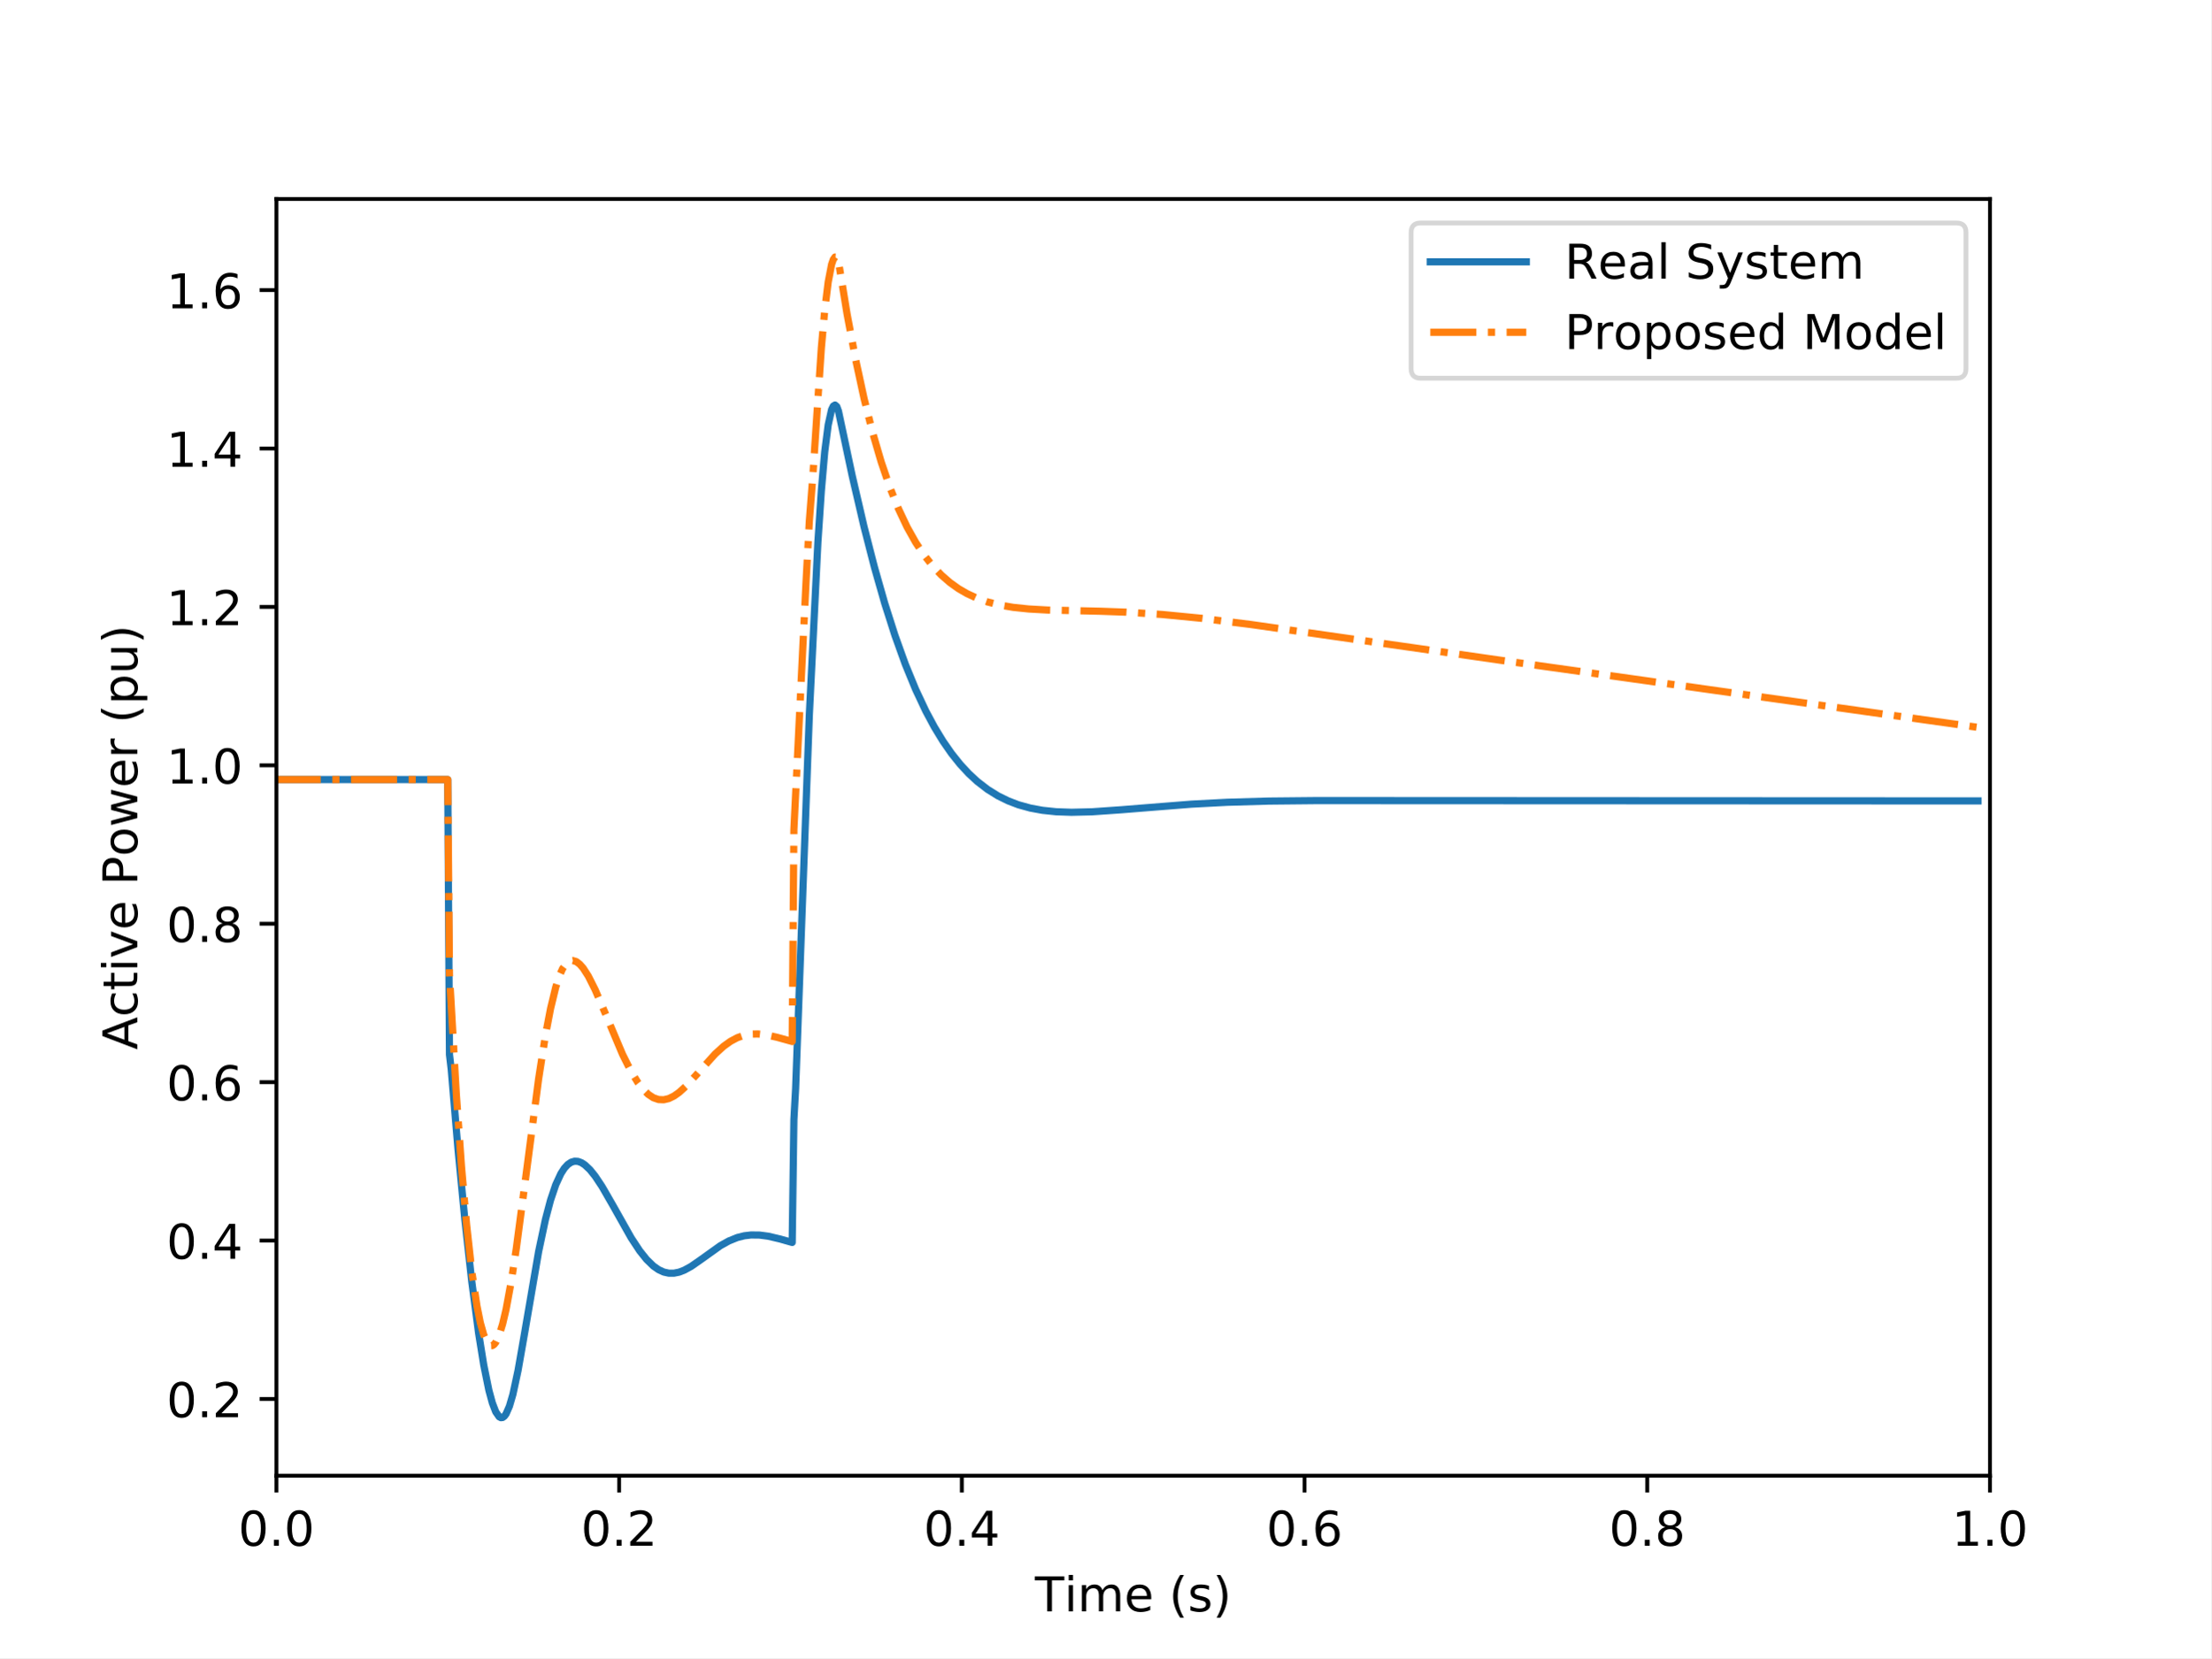
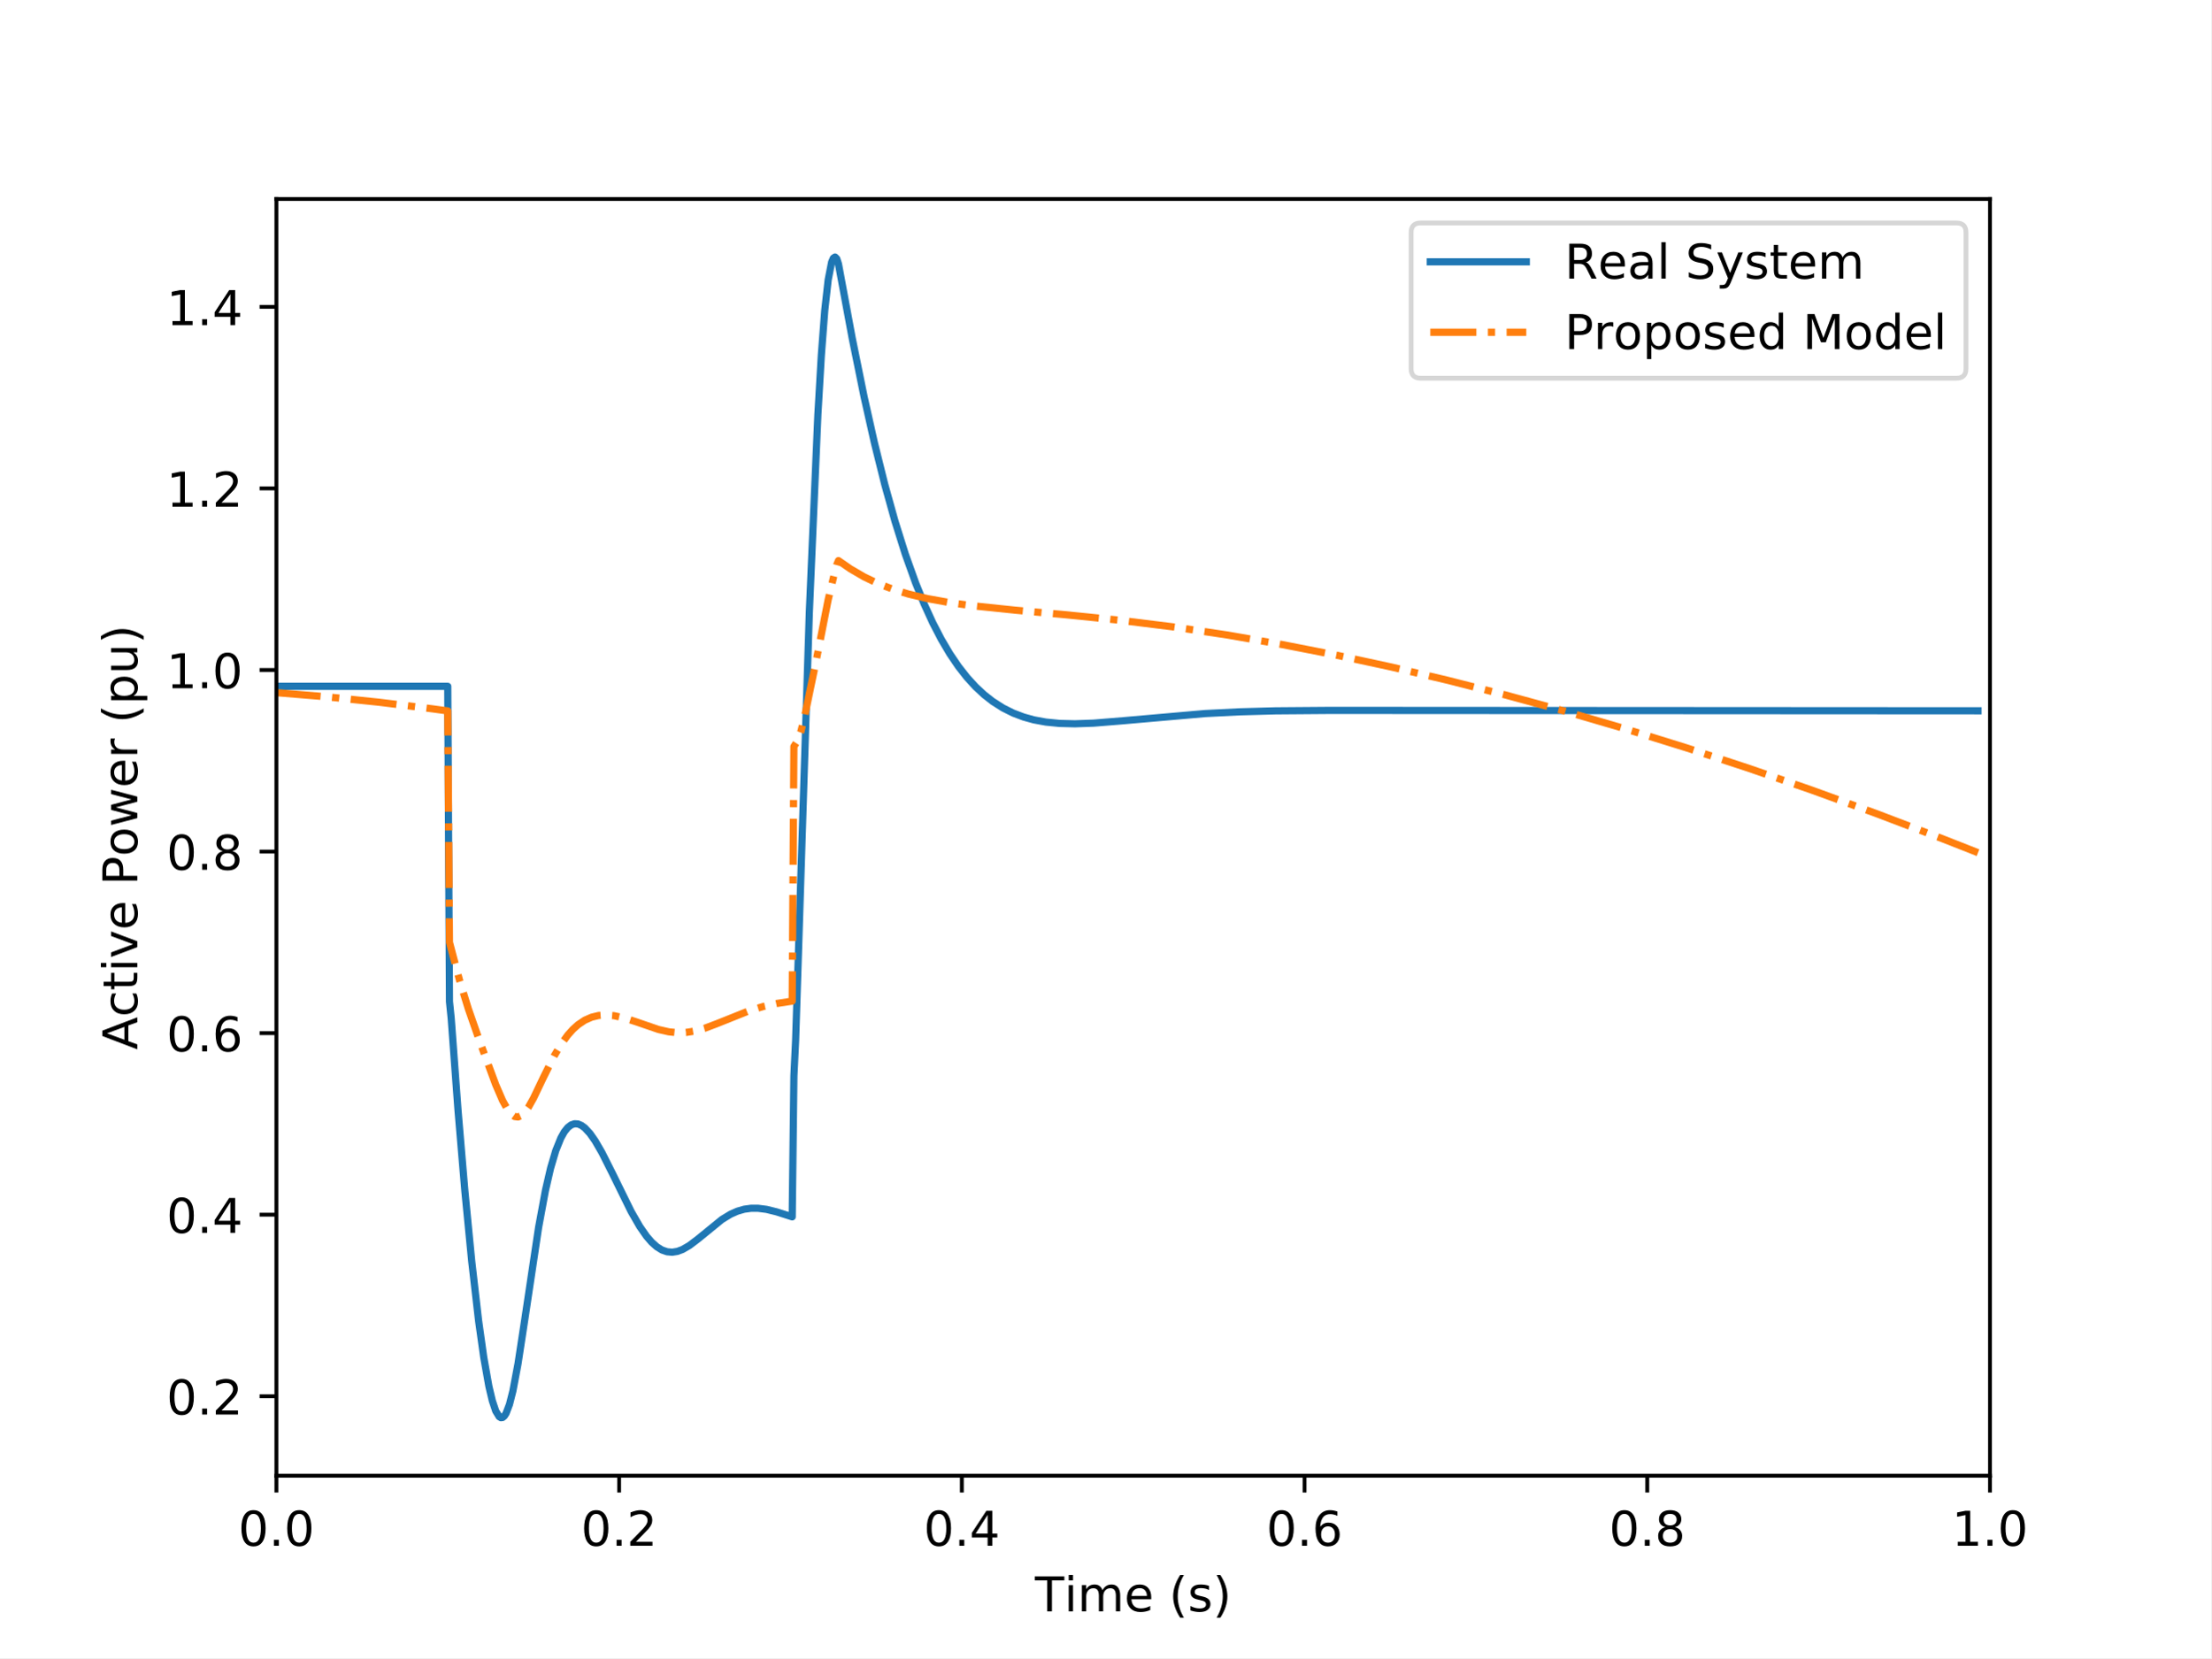
<svg xmlns="http://www.w3.org/2000/svg" xmlns:xlink="http://www.w3.org/1999/xlink" height="345.6pt" version="1.1" viewBox="0 0 460.8 345.6" width="460.8pt">
  <defs>
    <style type="text/css">
*{stroke-linecap:butt;stroke-linejoin:round;}
  </style>
  </defs>
  <g id="figure_1">
    <g id="patch_1">
      <path d="M 0 345.6  L 460.8 345.6  L 460.8 0  L 0 0  z " style="fill:#ffffff;" />
    </g>
    <g id="axes_1">
      <g id="patch_2">
        <path d="M 57.6 307.584  L 414.72 307.584  L 414.72 41.472  L 57.6 41.472  z " style="fill:#ffffff;" />
      </g>
      <g id="matplotlib.axis_1">
        <g id="xtick_1">
          <g id="line2d_1">
            <defs>
-               <path d="M 0 0  L 0 3.5  " id="mb287089a03" style="stroke:#000000;stroke-width:0.8;" />
-             </defs>
-             <g>
-               <use style="stroke:#000000;stroke-width:0.8;" x="57.6" xlink:href="#mb287089a03" y="307.584" />
+               <path d="M 0 0  L 0 3.5  " id="md18297a93c" style="stroke:#000000;stroke-width:0.8;" />
+             </defs>
+             <g>
+               <use style="stroke:#000000;stroke-width:0.8;" x="57.6" xlink:href="#md18297a93c" y="307.584" />
            </g>
          </g>
          <g id="text_1">
            <defs>
              <path d="M 31.781 66.406  Q 24.172 66.406 20.328 58.906  Q 16.5 51.422 16.5 36.375  Q 16.5 21.391 20.328 13.891  Q 24.172 6.391 31.781 6.391  Q 39.453 6.391 43.281 13.891  Q 47.125 21.391 47.125 36.375  Q 47.125 51.422 43.281 58.906  Q 39.453 66.406 31.781 66.406  z M 31.781 74.219  Q 44.047 74.219 50.516 64.516  Q 56.984 54.828 56.984 36.375  Q 56.984 17.969 50.516 8.266  Q 44.047 -1.422 31.781 -1.422  Q 19.531 -1.422 13.062 8.266  Q 6.594 17.969 6.594 36.375  Q 6.594 54.828 13.062 64.516  Q 19.531 74.219 31.781 74.219  z " id="DejaVuSans-48" />
              <path d="M 10.688 12.406  L 21 12.406  L 21 0  L 10.688 0  z " id="DejaVuSans-46" />
            </defs>
            <g transform="translate(49.64844 322.1824)scale(0.1 -0.1)">
              <use xlink:href="#DejaVuSans-48" />
              <use x="63.623" xlink:href="#DejaVuSans-46" />
              <use x="95.41" xlink:href="#DejaVuSans-48" />
            </g>
          </g>
        </g>
        <g id="xtick_2">
          <g id="line2d_2">
            <g>
-               <use style="stroke:#000000;stroke-width:0.8;" x="129.024" xlink:href="#mb287089a03" y="307.584" />
+               <use style="stroke:#000000;stroke-width:0.8;" x="129.024" xlink:href="#md18297a93c" y="307.584" />
            </g>
          </g>
          <g id="text_2">
            <defs>
              <path d="M 19.188 8.297  L 53.609 8.297  L 53.609 0  L 7.328 0  L 7.328 8.297  Q 12.938 14.109 22.625 23.891  Q 32.328 33.688 34.812 36.531  Q 39.547 41.844 41.422 45.531  Q 43.312 49.219 43.312 52.781  Q 43.312 58.594 39.234 62.25  Q 35.156 65.922 28.609 65.922  Q 23.969 65.922 18.812 64.312  Q 13.672 62.703 7.812 59.422  L 7.812 69.391  Q 13.766 71.781 18.938 73  Q 24.125 74.219 28.422 74.219  Q 39.75 74.219 46.484 68.547  Q 53.219 62.891 53.219 53.422  Q 53.219 48.922 51.531 44.891  Q 49.859 40.875 45.406 35.406  Q 44.188 33.984 37.641 27.219  Q 31.109 20.453 19.188 8.297  z " id="DejaVuSans-50" />
            </defs>
            <g transform="translate(121.0724 322.1824)scale(0.1 -0.1)">
              <use xlink:href="#DejaVuSans-48" />
              <use x="63.623" xlink:href="#DejaVuSans-46" />
              <use x="95.41" xlink:href="#DejaVuSans-50" />
            </g>
          </g>
        </g>
        <g id="xtick_3">
          <g id="line2d_3">
            <g>
-               <use style="stroke:#000000;stroke-width:0.8;" x="200.448" xlink:href="#mb287089a03" y="307.584" />
+               <use style="stroke:#000000;stroke-width:0.8;" x="200.448" xlink:href="#md18297a93c" y="307.584" />
            </g>
          </g>
          <g id="text_3">
            <defs>
              <path d="M 37.797 64.312  L 12.891 25.391  L 37.797 25.391  z M 35.203 72.906  L 47.609 72.906  L 47.609 25.391  L 58.016 25.391  L 58.016 17.188  L 47.609 17.188  L 47.609 0  L 37.797 0  L 37.797 17.188  L 4.891 17.188  L 4.891 26.703  z " id="DejaVuSans-52" />
            </defs>
            <g transform="translate(192.4964 322.1824)scale(0.1 -0.1)">
              <use xlink:href="#DejaVuSans-48" />
              <use x="63.623" xlink:href="#DejaVuSans-46" />
              <use x="95.41" xlink:href="#DejaVuSans-52" />
            </g>
          </g>
        </g>
        <g id="xtick_4">
          <g id="line2d_4">
            <g>
-               <use style="stroke:#000000;stroke-width:0.8;" x="271.872" xlink:href="#mb287089a03" y="307.584" />
+               <use style="stroke:#000000;stroke-width:0.8;" x="271.872" xlink:href="#md18297a93c" y="307.584" />
            </g>
          </g>
          <g id="text_4">
            <defs>
              <path d="M 33.016 40.375  Q 26.375 40.375 22.484 35.828  Q 18.609 31.297 18.609 23.391  Q 18.609 15.531 22.484 10.953  Q 26.375 6.391 33.016 6.391  Q 39.656 6.391 43.531 10.953  Q 47.406 15.531 47.406 23.391  Q 47.406 31.297 43.531 35.828  Q 39.656 40.375 33.016 40.375  z M 52.594 71.297  L 52.594 62.312  Q 48.875 64.062 45.094 64.984  Q 41.312 65.922 37.594 65.922  Q 27.828 65.922 22.672 59.328  Q 17.531 52.734 16.797 39.406  Q 19.672 43.656 24.016 45.922  Q 28.375 48.188 33.594 48.188  Q 44.578 48.188 50.953 41.516  Q 57.328 34.859 57.328 23.391  Q 57.328 12.156 50.688 5.359  Q 44.047 -1.422 33.016 -1.422  Q 20.359 -1.422 13.672 8.266  Q 6.984 17.969 6.984 36.375  Q 6.984 53.656 15.188 63.938  Q 23.391 74.219 37.203 74.219  Q 40.922 74.219 44.703 73.484  Q 48.484 72.75 52.594 71.297  z " id="DejaVuSans-54" />
            </defs>
            <g transform="translate(263.9204 322.1824)scale(0.1 -0.1)">
              <use xlink:href="#DejaVuSans-48" />
              <use x="63.623" xlink:href="#DejaVuSans-46" />
              <use x="95.41" xlink:href="#DejaVuSans-54" />
            </g>
          </g>
        </g>
        <g id="xtick_5">
          <g id="line2d_5">
            <g>
-               <use style="stroke:#000000;stroke-width:0.8;" x="343.296" xlink:href="#mb287089a03" y="307.584" />
+               <use style="stroke:#000000;stroke-width:0.8;" x="343.296" xlink:href="#md18297a93c" y="307.584" />
            </g>
          </g>
          <g id="text_5">
            <defs>
              <path d="M 31.781 34.625  Q 24.75 34.625 20.719 30.859  Q 16.703 27.094 16.703 20.516  Q 16.703 13.922 20.719 10.156  Q 24.75 6.391 31.781 6.391  Q 38.812 6.391 42.859 10.172  Q 46.922 13.969 46.922 20.516  Q 46.922 27.094 42.891 30.859  Q 38.875 34.625 31.781 34.625  z M 21.922 38.812  Q 15.578 40.375 12.031 44.719  Q 8.5 49.078 8.5 55.328  Q 8.5 64.062 14.719 69.141  Q 20.953 74.219 31.781 74.219  Q 42.672 74.219 48.875 69.141  Q 55.078 64.062 55.078 55.328  Q 55.078 49.078 51.531 44.719  Q 48 40.375 41.703 38.812  Q 48.828 37.156 52.797 32.312  Q 56.781 27.484 56.781 20.516  Q 56.781 9.906 50.312 4.234  Q 43.844 -1.422 31.781 -1.422  Q 19.734 -1.422 13.25 4.234  Q 6.781 9.906 6.781 20.516  Q 6.781 27.484 10.781 32.312  Q 14.797 37.156 21.922 38.812  z M 18.312 54.391  Q 18.312 48.734 21.844 45.562  Q 25.391 42.391 31.781 42.391  Q 38.141 42.391 41.719 45.562  Q 45.312 48.734 45.312 54.391  Q 45.312 60.062 41.719 63.234  Q 38.141 66.406 31.781 66.406  Q 25.391 66.406 21.844 63.234  Q 18.312 60.062 18.312 54.391  z " id="DejaVuSans-56" />
            </defs>
            <g transform="translate(335.3444 322.1824)scale(0.1 -0.1)">
              <use xlink:href="#DejaVuSans-48" />
              <use x="63.623" xlink:href="#DejaVuSans-46" />
              <use x="95.41" xlink:href="#DejaVuSans-56" />
            </g>
          </g>
        </g>
        <g id="xtick_6">
          <g id="line2d_6">
            <g>
-               <use style="stroke:#000000;stroke-width:0.8;" x="414.72" xlink:href="#mb287089a03" y="307.584" />
+               <use style="stroke:#000000;stroke-width:0.8;" x="414.72" xlink:href="#md18297a93c" y="307.584" />
            </g>
          </g>
          <g id="text_6">
            <defs>
              <path d="M 12.406 8.297  L 28.516 8.297  L 28.516 63.922  L 10.984 60.406  L 10.984 69.391  L 28.422 72.906  L 38.281 72.906  L 38.281 8.297  L 54.391 8.297  L 54.391 0  L 12.406 0  z " id="DejaVuSans-49" />
            </defs>
            <g transform="translate(406.7684 322.1824)scale(0.1 -0.1)">
              <use xlink:href="#DejaVuSans-49" />
              <use x="63.623" xlink:href="#DejaVuSans-46" />
              <use x="95.41" xlink:href="#DejaVuSans-48" />
            </g>
          </g>
        </g>
        <g id="text_7">
          <defs>
            <path d="M -0.297 72.906  L 61.375 72.906  L 61.375 64.594  L 35.5 64.594  L 35.5 0  L 25.594 0  L 25.594 64.594  L -0.297 64.594  z " id="DejaVuSans-84" />
            <path d="M 9.422 54.688  L 18.406 54.688  L 18.406 0  L 9.422 0  z M 9.422 75.984  L 18.406 75.984  L 18.406 64.594  L 9.422 64.594  z " id="DejaVuSans-105" />
            <path d="M 52 44.188  Q 55.375 50.25 60.062 53.125  Q 64.75 56 71.094 56  Q 79.641 56 84.281 50.016  Q 88.922 44.047 88.922 33.016  L 88.922 0  L 79.891 0  L 79.891 32.719  Q 79.891 40.578 77.094 44.375  Q 74.312 48.188 68.609 48.188  Q 61.625 48.188 57.562 43.547  Q 53.516 38.922 53.516 30.906  L 53.516 0  L 44.484 0  L 44.484 32.719  Q 44.484 40.625 41.703 44.406  Q 38.922 48.188 33.109 48.188  Q 26.219 48.188 22.156 43.531  Q 18.109 38.875 18.109 30.906  L 18.109 0  L 9.078 0  L 9.078 54.688  L 18.109 54.688  L 18.109 46.188  Q 21.188 51.219 25.484 53.609  Q 29.781 56 35.688 56  Q 41.656 56 45.828 52.969  Q 50 49.953 52 44.188  z " id="DejaVuSans-109" />
            <path d="M 56.203 29.594  L 56.203 25.203  L 14.891 25.203  Q 15.484 15.922 20.484 11.062  Q 25.484 6.203 34.422 6.203  Q 39.594 6.203 44.453 7.469  Q 49.312 8.734 54.109 11.281  L 54.109 2.781  Q 49.266 0.734 44.188 -0.344  Q 39.109 -1.422 33.891 -1.422  Q 20.797 -1.422 13.156 6.188  Q 5.516 13.812 5.516 26.812  Q 5.516 40.234 12.766 48.109  Q 20.016 56 32.328 56  Q 43.359 56 49.781 48.891  Q 56.203 41.797 56.203 29.594  z M 47.219 32.234  Q 47.125 39.594 43.094 43.984  Q 39.062 48.391 32.422 48.391  Q 24.906 48.391 20.391 44.141  Q 15.875 39.891 15.188 32.172  z " id="DejaVuSans-101" />
            <path id="DejaVuSans-32" />
            <path d="M 31 75.875  Q 24.469 64.656 21.281 53.656  Q 18.109 42.672 18.109 31.391  Q 18.109 20.125 21.312 9.062  Q 24.516 -2 31 -13.188  L 23.188 -13.188  Q 15.875 -1.703 12.234 9.375  Q 8.594 20.453 8.594 31.391  Q 8.594 42.281 12.203 53.312  Q 15.828 64.359 23.188 75.875  z " id="DejaVuSans-40" />
            <path d="M 44.281 53.078  L 44.281 44.578  Q 40.484 46.531 36.375 47.5  Q 32.281 48.484 27.875 48.484  Q 21.188 48.484 17.844 46.438  Q 14.5 44.391 14.5 40.281  Q 14.5 37.156 16.891 35.375  Q 19.281 33.594 26.516 31.984  L 29.594 31.297  Q 39.156 29.25 43.188 25.516  Q 47.219 21.781 47.219 15.094  Q 47.219 7.469 41.188 3.016  Q 35.156 -1.422 24.609 -1.422  Q 20.219 -1.422 15.453 -0.562  Q 10.688 0.297 5.422 2  L 5.422 11.281  Q 10.406 8.688 15.234 7.391  Q 20.062 6.109 24.812 6.109  Q 31.156 6.109 34.562 8.281  Q 37.984 10.453 37.984 14.406  Q 37.984 18.062 35.516 20.016  Q 33.062 21.969 24.703 23.781  L 21.578 24.516  Q 13.234 26.266 9.516 29.906  Q 5.812 33.547 5.812 39.891  Q 5.812 47.609 11.281 51.797  Q 16.75 56 26.812 56  Q 31.781 56 36.172 55.266  Q 40.578 54.547 44.281 53.078  z " id="DejaVuSans-115" />
            <path d="M 8.016 75.875  L 15.828 75.875  Q 23.141 64.359 26.781 53.312  Q 30.422 42.281 30.422 31.391  Q 30.422 20.453 26.781 9.375  Q 23.141 -1.703 15.828 -13.188  L 8.016 -13.188  Q 14.5 -2 17.703 9.062  Q 20.906 20.125 20.906 31.391  Q 20.906 42.672 17.703 53.656  Q 14.5 64.656 8.016 75.875  z " id="DejaVuSans-41" />
          </defs>
          <g transform="translate(215.6772 335.8606)scale(0.1 -0.1)">
            <use xlink:href="#DejaVuSans-84" />
            <use x="61.037" xlink:href="#DejaVuSans-105" />
            <use x="88.82" xlink:href="#DejaVuSans-109" />
            <use x="186.232" xlink:href="#DejaVuSans-101" />
            <use x="247.756" xlink:href="#DejaVuSans-32" />
            <use x="279.543" xlink:href="#DejaVuSans-40" />
            <use x="318.557" xlink:href="#DejaVuSans-115" />
            <use x="370.656" xlink:href="#DejaVuSans-41" />
          </g>
        </g>
      </g>
      <g id="matplotlib.axis_2">
        <g id="ytick_1">
          <g id="line2d_7">
            <defs>
-               <path d="M 0 0  L -3.5 0  " id="m8d0d7a3d49" style="stroke:#000000;stroke-width:0.8;" />
-             </defs>
-             <g>
-               <use style="stroke:#000000;stroke-width:0.8;" x="57.6" xlink:href="#m8d0d7a3d49" y="291.595" />
+               <path d="M 0 0  L -3.5 0  " id="m4c6cefb70f" style="stroke:#000000;stroke-width:0.8;" />
+             </defs>
+             <g>
+               <use style="stroke:#000000;stroke-width:0.8;" x="57.6" xlink:href="#m4c6cefb70f" y="291.026" />
            </g>
          </g>
          <g id="text_8">
-             <g transform="translate(34.69687 295.3946)scale(0.1 -0.1)">
+             <g transform="translate(34.69687 294.8257)scale(0.1 -0.1)">
              <use xlink:href="#DejaVuSans-48" />
              <use x="63.623" xlink:href="#DejaVuSans-46" />
              <use x="95.41" xlink:href="#DejaVuSans-50" />
            </g>
          </g>
        </g>
        <g id="ytick_2">
          <g id="line2d_8">
            <g>
-               <use style="stroke:#000000;stroke-width:0.8;" x="57.6" xlink:href="#m8d0d7a3d49" y="258.576" />
+               <use style="stroke:#000000;stroke-width:0.8;" x="57.6" xlink:href="#m4c6cefb70f" y="253.181" />
            </g>
          </g>
          <g id="text_9">
-             <g transform="translate(34.69687 262.3747)scale(0.1 -0.1)">
+             <g transform="translate(34.69687 256.9803)scale(0.1 -0.1)">
              <use xlink:href="#DejaVuSans-48" />
              <use x="63.623" xlink:href="#DejaVuSans-46" />
              <use x="95.41" xlink:href="#DejaVuSans-52" />
            </g>
          </g>
        </g>
        <g id="ytick_3">
          <g id="line2d_9">
            <g>
-               <use style="stroke:#000000;stroke-width:0.8;" x="57.6" xlink:href="#m8d0d7a3d49" y="225.556" />
+               <use style="stroke:#000000;stroke-width:0.8;" x="57.6" xlink:href="#m4c6cefb70f" y="215.336" />
            </g>
          </g>
          <g id="text_10">
-             <g transform="translate(34.69687 229.3549)scale(0.1 -0.1)">
+             <g transform="translate(34.69687 219.135)scale(0.1 -0.1)">
              <use xlink:href="#DejaVuSans-48" />
              <use x="63.623" xlink:href="#DejaVuSans-46" />
              <use x="95.41" xlink:href="#DejaVuSans-54" />
            </g>
          </g>
        </g>
        <g id="ytick_4">
          <g id="line2d_10">
            <g>
-               <use style="stroke:#000000;stroke-width:0.8;" x="57.6" xlink:href="#m8d0d7a3d49" y="192.536" />
+               <use style="stroke:#000000;stroke-width:0.8;" x="57.6" xlink:href="#m4c6cefb70f" y="177.49" />
            </g>
          </g>
          <g id="text_11">
-             <g transform="translate(34.69687 196.3351)scale(0.1 -0.1)">
+             <g transform="translate(34.69687 181.2897)scale(0.1 -0.1)">
              <use xlink:href="#DejaVuSans-48" />
              <use x="63.623" xlink:href="#DejaVuSans-46" />
              <use x="95.41" xlink:href="#DejaVuSans-56" />
            </g>
          </g>
        </g>
        <g id="ytick_5">
          <g id="line2d_11">
            <g>
-               <use style="stroke:#000000;stroke-width:0.8;" x="57.6" xlink:href="#m8d0d7a3d49" y="159.516" />
+               <use style="stroke:#000000;stroke-width:0.8;" x="57.6" xlink:href="#m4c6cefb70f" y="139.645" />
            </g>
          </g>
          <g id="text_12">
-             <g transform="translate(34.69687 163.3153)scale(0.1 -0.1)">
+             <g transform="translate(34.69687 143.4443)scale(0.1 -0.1)">
              <use xlink:href="#DejaVuSans-49" />
              <use x="63.623" xlink:href="#DejaVuSans-46" />
              <use x="95.41" xlink:href="#DejaVuSans-48" />
            </g>
          </g>
        </g>
        <g id="ytick_6">
          <g id="line2d_12">
            <g>
-               <use style="stroke:#000000;stroke-width:0.8;" x="57.6" xlink:href="#m8d0d7a3d49" y="126.496" />
+               <use style="stroke:#000000;stroke-width:0.8;" x="57.6" xlink:href="#m4c6cefb70f" y="101.8" />
            </g>
          </g>
          <g id="text_13">
-             <g transform="translate(34.69687 130.2955)scale(0.1 -0.1)">
+             <g transform="translate(34.69687 105.599)scale(0.1 -0.1)">
              <use xlink:href="#DejaVuSans-49" />
              <use x="63.623" xlink:href="#DejaVuSans-46" />
              <use x="95.41" xlink:href="#DejaVuSans-50" />
            </g>
          </g>
        </g>
        <g id="ytick_7">
          <g id="line2d_13">
            <g>
-               <use style="stroke:#000000;stroke-width:0.8;" x="57.6" xlink:href="#m8d0d7a3d49" y="93.477" />
+               <use style="stroke:#000000;stroke-width:0.8;" x="57.6" xlink:href="#m4c6cefb70f" y="63.954" />
            </g>
          </g>
          <g id="text_14">
-             <g transform="translate(34.69687 97.27573)scale(0.1 -0.1)">
+             <g transform="translate(34.69687 67.75366)scale(0.1 -0.1)">
              <use xlink:href="#DejaVuSans-49" />
              <use x="63.623" xlink:href="#DejaVuSans-46" />
              <use x="95.41" xlink:href="#DejaVuSans-52" />
            </g>
          </g>
        </g>
-         <g id="ytick_8">
-           <g id="line2d_14">
-             <g>
-               <use style="stroke:#000000;stroke-width:0.8;" x="57.6" xlink:href="#m8d0d7a3d49" y="60.457" />
-             </g>
-           </g>
-           <g id="text_15">
-             <g transform="translate(34.69687 64.25592)scale(0.1 -0.1)">
-               <use xlink:href="#DejaVuSans-49" />
-               <use x="63.623" xlink:href="#DejaVuSans-46" />
-               <use x="95.41" xlink:href="#DejaVuSans-54" />
-             </g>
-           </g>
-         </g>
-         <g id="text_16">
+         <g id="text_15">
          <defs>
            <path d="M 34.188 63.188  L 20.797 26.906  L 47.609 26.906  z M 28.609 72.906  L 39.797 72.906  L 67.578 0  L 57.328 0  L 50.688 18.703  L 17.828 18.703  L 11.188 0  L 0.781 0  z " id="DejaVuSans-65" />
            <path d="M 48.781 52.594  L 48.781 44.188  Q 44.969 46.297 41.141 47.344  Q 37.312 48.391 33.406 48.391  Q 24.656 48.391 19.812 42.844  Q 14.984 37.312 14.984 27.297  Q 14.984 17.281 19.812 11.734  Q 24.656 6.203 33.406 6.203  Q 37.312 6.203 41.141 7.25  Q 44.969 8.297 48.781 10.406  L 48.781 2.094  Q 45.016 0.344 40.984 -0.531  Q 36.969 -1.422 32.422 -1.422  Q 20.062 -1.422 12.781 6.344  Q 5.516 14.109 5.516 27.297  Q 5.516 40.672 12.859 48.328  Q 20.219 56 33.016 56  Q 37.156 56 41.109 55.141  Q 45.062 54.297 48.781 52.594  z " id="DejaVuSans-99" />
            <path d="M 18.312 70.219  L 18.312 54.688  L 36.812 54.688  L 36.812 47.703  L 18.312 47.703  L 18.312 18.016  Q 18.312 11.328 20.141 9.422  Q 21.969 7.516 27.594 7.516  L 36.812 7.516  L 36.812 0  L 27.594 0  Q 17.188 0 13.234 3.875  Q 9.281 7.766 9.281 18.016  L 9.281 47.703  L 2.688 47.703  L 2.688 54.688  L 9.281 54.688  L 9.281 70.219  z " id="DejaVuSans-116" />
            <path d="M 2.984 54.688  L 12.5 54.688  L 29.594 8.797  L 46.688 54.688  L 56.203 54.688  L 35.688 0  L 23.484 0  z " id="DejaVuSans-118" />
            <path d="M 19.672 64.797  L 19.672 37.406  L 32.078 37.406  Q 38.969 37.406 42.719 40.969  Q 46.484 44.531 46.484 51.125  Q 46.484 57.672 42.719 61.234  Q 38.969 64.797 32.078 64.797  z M 9.812 72.906  L 32.078 72.906  Q 44.344 72.906 50.609 67.359  Q 56.891 61.812 56.891 51.125  Q 56.891 40.328 50.609 34.812  Q 44.344 29.297 32.078 29.297  L 19.672 29.297  L 19.672 0  L 9.812 0  z " id="DejaVuSans-80" />
            <path d="M 30.609 48.391  Q 23.391 48.391 19.188 42.75  Q 14.984 37.109 14.984 27.297  Q 14.984 17.484 19.156 11.844  Q 23.344 6.203 30.609 6.203  Q 37.797 6.203 41.984 11.859  Q 46.188 17.531 46.188 27.297  Q 46.188 37.016 41.984 42.703  Q 37.797 48.391 30.609 48.391  z M 30.609 56  Q 42.328 56 49.016 48.375  Q 55.719 40.766 55.719 27.297  Q 55.719 13.875 49.016 6.219  Q 42.328 -1.422 30.609 -1.422  Q 18.844 -1.422 12.172 6.219  Q 5.516 13.875 5.516 27.297  Q 5.516 40.766 12.172 48.375  Q 18.844 56 30.609 56  z " id="DejaVuSans-111" />
            <path d="M 4.203 54.688  L 13.188 54.688  L 24.422 12.016  L 35.594 54.688  L 46.188 54.688  L 57.422 12.016  L 68.609 54.688  L 77.594 54.688  L 63.281 0  L 52.688 0  L 40.922 44.828  L 29.109 0  L 18.5 0  z " id="DejaVuSans-119" />
            <path d="M 41.109 46.297  Q 39.594 47.172 37.812 47.578  Q 36.031 48 33.891 48  Q 26.266 48 22.188 43.047  Q 18.109 38.094 18.109 28.812  L 18.109 0  L 9.078 0  L 9.078 54.688  L 18.109 54.688  L 18.109 46.188  Q 20.953 51.172 25.484 53.578  Q 30.031 56 36.531 56  Q 37.453 56 38.578 55.875  Q 39.703 55.766 41.062 55.516  z " id="DejaVuSans-114" />
            <path d="M 18.109 8.203  L 18.109 -20.797  L 9.078 -20.797  L 9.078 54.688  L 18.109 54.688  L 18.109 46.391  Q 20.953 51.266 25.266 53.625  Q 29.594 56 35.594 56  Q 45.562 56 51.781 48.094  Q 58.016 40.188 58.016 27.297  Q 58.016 14.406 51.781 6.484  Q 45.562 -1.422 35.594 -1.422  Q 29.594 -1.422 25.266 0.953  Q 20.953 3.328 18.109 8.203  z M 48.688 27.297  Q 48.688 37.203 44.609 42.844  Q 40.531 48.484 33.406 48.484  Q 26.266 48.484 22.188 42.844  Q 18.109 37.203 18.109 27.297  Q 18.109 17.391 22.188 11.75  Q 26.266 6.109 33.406 6.109  Q 40.531 6.109 44.609 11.75  Q 48.688 17.391 48.688 27.297  z " id="DejaVuSans-112" />
            <path d="M 8.5 21.578  L 8.5 54.688  L 17.484 54.688  L 17.484 21.922  Q 17.484 14.156 20.5 10.266  Q 23.531 6.391 29.594 6.391  Q 36.859 6.391 41.078 11.031  Q 45.312 15.672 45.312 23.688  L 45.312 54.688  L 54.297 54.688  L 54.297 0  L 45.312 0  L 45.312 8.406  Q 42.047 3.422 37.719 1  Q 33.406 -1.422 27.688 -1.422  Q 18.266 -1.422 13.375 4.438  Q 8.5 10.297 8.5 21.578  z M 31.109 56  z " id="DejaVuSans-117" />
          </defs>
          <g transform="translate(28.61719 218.7975)rotate(-90)scale(0.1 -0.1)">
            <use xlink:href="#DejaVuSans-65" />
            <use x="68.393" xlink:href="#DejaVuSans-99" />
            <use x="123.373" xlink:href="#DejaVuSans-116" />
            <use x="162.582" xlink:href="#DejaVuSans-105" />
            <use x="190.365" xlink:href="#DejaVuSans-118" />
            <use x="249.545" xlink:href="#DejaVuSans-101" />
            <use x="311.068" xlink:href="#DejaVuSans-32" />
            <use x="342.855" xlink:href="#DejaVuSans-80" />
            <use x="403.111" xlink:href="#DejaVuSans-111" />
            <use x="464.293" xlink:href="#DejaVuSans-119" />
            <use x="546.08" xlink:href="#DejaVuSans-101" />
            <use x="607.604" xlink:href="#DejaVuSans-114" />
            <use x="648.717" xlink:href="#DejaVuSans-32" />
            <use x="680.504" xlink:href="#DejaVuSans-40" />
            <use x="719.518" xlink:href="#DejaVuSans-112" />
            <use x="782.994" xlink:href="#DejaVuSans-117" />
            <use x="846.373" xlink:href="#DejaVuSans-41" />
          </g>
        </g>
      </g>
+       <g id="line2d_14">
+         <path clip-path="url(#p7a12679332)" d="M 57.243 143.051  L 93.312 143.051  L 93.669 208.757  L 94.026 212.232  L 95.455 231.475  L 96.883 248.32  L 98.312 262.949  L 99.74 275.31  L 100.812 282.934  L 101.883 288.955  L 102.597 291.966  L 103.311 294.096  L 104.026 295.274  L 104.383 295.488  L 104.74 295.448  L 105.097 295.149  L 105.454 294.594  L 106.168 292.729  L 106.883 289.921  L 107.954 284.233  L 109.382 274.892  L 112.239 255.837  L 113.668 248.12  L 114.739 243.482  L 115.811 239.851  L 116.882 237.191  L 117.596 235.919  L 118.31 235.022  L 119.025 234.467  L 119.739 234.225  L 120.453 234.269  L 121.167 234.57  L 121.882 235.099  L 122.953 236.26  L 124.024 237.789  L 125.453 240.255  L 127.596 244.517  L 131.524 252.51  L 133.309 255.62  L 134.738 257.674  L 135.809 258.915  L 136.881 259.871  L 137.952 260.538  L 139.023 260.91  L 140.095 261.002  L 141.166 260.832  L 142.237 260.433  L 143.666 259.606  L 145.452 258.252  L 150.451 254.176  L 152.237 253.089  L 153.665 252.454  L 155.094 252.039  L 156.522 251.842  L 157.951 251.84  L 159.736 252.069  L 161.879 252.599  L 165.093 253.629  L 165.45 224.276  L 165.807 216.887  L 168.664 127.663  L 170.45 86.388  L 171.164 74.068  L 171.878 64.732  L 172.593 58.32  L 173.307 54.661  L 173.664 53.82  L 174.021 53.568  L 174.378 53.925  L 174.735 55.019  L 177.592 70.451  L 180.092 82.772  L 182.235 92.338  L 184.378 100.959  L 186.52 108.654  L 188.663 115.487  L 190.806 121.475  L 192.591 125.882  L 194.377 129.793  L 196.163 133.243  L 197.948 136.268  L 199.734 138.903  L 201.519 141.182  L 203.305 143.137  L 205.091 144.798  L 206.876 146.197  L 209.019 147.563  L 211.162 148.631  L 213.304 149.443  L 215.447 150.038  L 217.947 150.498  L 220.804 150.782  L 224.018 150.862  L 227.946 150.723  L 234.017 150.227  L 251.159 148.724  L 258.301 148.366  L 265.801 148.16  L 277.229 148.068  L 412.22 148.15  L 412.22 148.15  " style="fill:none;stroke:#1f77b4;stroke-linecap:square;stroke-width:1.5;" />
+       </g>
      <g id="line2d_15">
-         <path clip-path="url(#p0e67cfa0ea)" d="M 57.243 162.488  L 93.312 162.488  L 93.669 219.816  L 94.026 222.848  L 95.455 239.637  L 96.883 254.334  L 98.312 267.098  L 99.74 277.883  L 100.812 284.535  L 101.883 289.788  L 102.597 292.415  L 103.311 294.274  L 104.026 295.301  L 104.383 295.488  L 104.74 295.453  L 105.097 295.193  L 105.454 294.708  L 106.168 293.081  L 106.883 290.63  L 107.954 285.668  L 109.382 277.518  L 112.239 260.892  L 113.668 254.16  L 114.739 250.113  L 115.811 246.945  L 116.882 244.625  L 117.596 243.515  L 118.31 242.732  L 119.025 242.247  L 119.739 242.036  L 120.453 242.075  L 121.167 242.337  L 121.882 242.799  L 122.953 243.812  L 124.024 245.146  L 125.453 247.297  L 127.596 251.016  L 131.524 257.99  L 133.309 260.703  L 134.738 262.496  L 136.166 263.884  L 137.238 264.635  L 138.309 265.13  L 139.38 265.372  L 140.452 265.374  L 141.523 265.156  L 142.595 264.747  L 144.023 263.967  L 146.166 262.477  L 150.094 259.663  L 151.88 258.662  L 153.665 257.941  L 155.094 257.579  L 156.522 257.407  L 158.308 257.429  L 160.093 257.667  L 162.593 258.256  L 165.093 258.966  L 165.45 233.356  L 165.807 226.91  L 168.664 149.062  L 170.45 113.05  L 171.164 102.3  L 171.878 94.155  L 172.593 88.56  L 173.307 85.368  L 173.664 84.635  L 174.021 84.414  L 174.378 84.726  L 174.735 85.68  L 177.592 99.145  L 180.092 109.895  L 182.235 118.241  L 184.378 125.763  L 186.52 132.477  L 188.663 138.438  L 190.806 143.663  L 192.948 148.225  L 194.734 151.553  L 196.52 154.486  L 198.305 157.056  L 200.091 159.29  L 201.876 161.22  L 203.662 162.873  L 205.805 164.528  L 207.948 165.863  L 210.09 166.92  L 212.233 167.736  L 214.733 168.43  L 217.233 168.89  L 220.09 169.189  L 223.304 169.303  L 227.589 169.2  L 233.66 168.78  L 248.302 167.608  L 255.802 167.217  L 264.372 166.971  L 274.372 166.87  L 412.22 166.936  L 412.22 166.936  " style="fill:none;stroke:#1f77b4;stroke-linecap:square;stroke-width:1.5;" />
-       </g>
-       <g id="line2d_16">
-         <path clip-path="url(#p0e67cfa0ea)" d="M 57.243 162.488  L 93.312 162.488  L 93.669 203.221  L 95.098 228.116  L 96.169 243.147  L 97.24 255.334  L 98.312 264.949  L 99.383 272.166  L 100.097 275.701  L 100.812 278.247  L 101.526 279.831  L 101.883 280.273  L 102.24 280.484  L 102.597 280.471  L 102.954 280.237  L 103.311 279.79  L 104.026 278.274  L 104.74 275.973  L 105.454 272.947  L 106.525 267.19  L 107.597 260.203  L 109.382 246.746  L 112.239 224.903  L 113.668 215.779  L 114.739 210.19  L 115.811 205.776  L 116.525 203.486  L 117.239 201.901  L 117.953 200.916  L 118.668 200.361  L 119.382 200.217  L 120.096 200.428  L 120.81 200.967  L 121.524 201.78  L 122.596 203.444  L 124.024 206.279  L 126.167 211.294  L 129.738 219.771  L 131.524 223.344  L 132.952 225.67  L 134.024 227.049  L 135.095 228.098  L 136.166 228.808  L 137.238 229.18  L 138.309 229.23  L 139.38 228.978  L 140.452 228.452  L 141.523 227.699  L 142.952 226.402  L 145.094 224.063  L 149.023 219.691  L 150.808 218.069  L 152.237 217.045  L 153.665 216.288  L 155.094 215.792  L 156.522 215.547  L 157.951 215.512  L 159.736 215.717  L 161.879 216.192  L 165.093 217.08  L 165.45 172.894  L 167.95 121.835  L 168.664 108.681  L 169.379 99.398  L 171.164 72.559  L 171.878 64.625  L 172.593 58.788  L 173.307 55.104  L 173.664 54.075  L 174.021 53.568  L 174.378 53.592  L 174.735 54.473  L 176.521 65.392  L 178.307 74.903  L 180.092 83.145  L 181.878 90.248  L 183.663 96.354  L 185.449 101.579  L 187.235 106.036  L 189.02 109.82  L 190.806 113.015  L 192.591 115.707  L 194.377 117.964  L 196.163 119.845  L 197.948 121.399  L 199.734 122.679  L 201.519 123.72  L 203.662 124.708  L 205.805 125.459  L 208.305 126.097  L 211.162 126.592  L 214.376 126.928  L 218.304 127.149  L 229.375 127.401  L 234.732 127.595  L 242.231 128.075  L 250.445 128.877  L 260.801 130.178  L 279.372 132.834  L 312.584 137.597  L 412.22 151.603  L 412.22 151.603  " style="fill:none;stroke:#ff7f0e;stroke-dasharray:9.6,2.4,1.5,2.4;stroke-dashoffset:0;stroke-width:1.5;" />
+         <path clip-path="url(#p7a12679332)" d="M 57.243 144.337  L 67.956 145.222  L 79.027 146.367  L 90.098 147.737  L 93.312 148.176  L 93.669 196.41  L 94.383 199.117  L 95.812 204.494  L 97.597 210.269  L 100.097 217.423  L 103.311 226.096  L 104.74 229.401  L 105.811 231.323  L 106.525 232.208  L 107.24 232.719  L 107.954 232.814  L 108.668 232.499  L 109.382 231.819  L 110.097 230.826  L 111.168 228.922  L 113.311 224.438  L 115.453 220.145  L 116.882 217.731  L 118.31 215.758  L 119.382 214.561  L 120.453 213.593  L 121.882 212.633  L 123.31 212.01  L 124.739 211.664  L 126.167 211.56  L 127.953 211.701  L 130.095 212.176  L 132.595 212.984  L 137.238 214.577  L 139.38 215.064  L 141.166 215.247  L 142.952 215.197  L 144.737 214.913  L 146.88 214.315  L 149.38 213.372  L 156.165 210.659  L 159.022 209.8  L 161.879 209.162  L 165.093 208.666  L 165.45 155.595  L 166.164 154.472  L 166.879 152.564  L 167.593 149.763  L 170.093 137.715  L 172.593 124.979  L 174.021 118.993  L 174.378 117.705  L 174.735 116.847  L 177.235 118.58  L 180.092 120.243  L 182.949 121.612  L 186.163 122.848  L 189.377 123.833  L 193.306 124.769  L 197.948 125.605  L 202.591 126.244  L 211.519 127.175  L 221.518 128.077  L 232.946 129.228  L 244.374 130.643  L 255.802 132.355  L 267.229 134.346  L 278.657 136.584  L 290.085 139.055  L 301.513 141.747  L 313.655 144.832  L 326.154 148.242  L 338.653 151.893  L 351.51 155.885  L 364.366 160.109  L 377.58 164.682  L 391.15 169.615  L 405.078 174.918  L 412.22 177.728  L 412.22 177.728  " style="fill:none;stroke:#ff7f0e;stroke-dasharray:9.6,2.4,1.5,2.4;stroke-dashoffset:0;stroke-width:1.5;" />
      </g>
      <g id="patch_3">
        <path d="M 57.6 307.584  L 57.6 41.472  " style="fill:none;stroke:#000000;stroke-linecap:square;stroke-linejoin:miter;stroke-width:0.8;" />
      </g>
      <g id="patch_4">
        <path d="M 414.72 307.584  L 414.72 41.472  " style="fill:none;stroke:#000000;stroke-linecap:square;stroke-linejoin:miter;stroke-width:0.8;" />
      </g>
      <g id="patch_5">
        <path d="M 57.6 307.584  L 414.72 307.584  " style="fill:none;stroke:#000000;stroke-linecap:square;stroke-linejoin:miter;stroke-width:0.8;" />
      </g>
      <g id="patch_6">
        <path d="M 57.6 41.472  L 414.72 41.472  " style="fill:none;stroke:#000000;stroke-linecap:square;stroke-linejoin:miter;stroke-width:0.8;" />
      </g>
      <g id="legend_1">
        <g id="patch_7">
          <path d="M 296.082 78.828  L 407.72 78.828  Q 409.72 78.828 409.72 76.828  L 409.72 48.472  Q 409.72 46.472 407.72 46.472  L 296.082 46.472  Q 294.082 46.472 294.082 48.472  L 294.082 76.828  Q 294.082 78.828 296.082 78.828  z " style="fill:#ffffff;opacity:0.8;stroke:#cccccc;stroke-linejoin:miter;" />
        </g>
-         <g id="line2d_17">
+         <g id="line2d_16">
          <path d="M 298.082 54.57  L 318.082 54.57  " style="fill:none;stroke:#1f77b4;stroke-linecap:square;stroke-width:1.5;" />
        </g>
-         <g id="line2d_18" />
-         <g id="text_17">
+         <g id="line2d_17" />
+         <g id="text_16">
          <defs>
            <path d="M 44.391 34.188  Q 47.562 33.109 50.562 29.594  Q 53.562 26.078 56.594 19.922  L 66.609 0  L 56 0  L 46.688 18.703  Q 43.062 26.031 39.672 28.422  Q 36.281 30.812 30.422 30.812  L 19.672 30.812  L 19.672 0  L 9.812 0  L 9.812 72.906  L 32.078 72.906  Q 44.578 72.906 50.734 67.672  Q 56.891 62.453 56.891 51.906  Q 56.891 45.016 53.688 40.469  Q 50.484 35.938 44.391 34.188  z M 19.672 64.797  L 19.672 38.922  L 32.078 38.922  Q 39.203 38.922 42.844 42.219  Q 46.484 45.516 46.484 51.906  Q 46.484 58.297 42.844 61.547  Q 39.203 64.797 32.078 64.797  z " id="DejaVuSans-82" />
            <path d="M 34.281 27.484  Q 23.391 27.484 19.188 25  Q 14.984 22.516 14.984 16.5  Q 14.984 11.719 18.141 8.906  Q 21.297 6.109 26.703 6.109  Q 34.188 6.109 38.703 11.406  Q 43.219 16.703 43.219 25.484  L 43.219 27.484  z M 52.203 31.203  L 52.203 0  L 43.219 0  L 43.219 8.297  Q 40.141 3.328 35.547 0.953  Q 30.953 -1.422 24.312 -1.422  Q 15.922 -1.422 10.953 3.297  Q 6 8.016 6 15.922  Q 6 25.141 12.172 29.828  Q 18.359 34.516 30.609 34.516  L 43.219 34.516  L 43.219 35.406  Q 43.219 41.609 39.141 45  Q 35.062 48.391 27.688 48.391  Q 23 48.391 18.547 47.266  Q 14.109 46.141 10.016 43.891  L 10.016 52.203  Q 14.938 54.109 19.578 55.047  Q 24.219 56 28.609 56  Q 40.484 56 46.344 49.844  Q 52.203 43.703 52.203 31.203  z " id="DejaVuSans-97" />
            <path d="M 9.422 75.984  L 18.406 75.984  L 18.406 0  L 9.422 0  z " id="DejaVuSans-108" />
            <path d="M 53.516 70.516  L 53.516 60.891  Q 47.906 63.578 42.922 64.891  Q 37.938 66.219 33.297 66.219  Q 25.25 66.219 20.875 63.094  Q 16.5 59.969 16.5 54.203  Q 16.5 49.359 19.406 46.891  Q 22.312 44.438 30.422 42.922  L 36.375 41.703  Q 47.406 39.594 52.656 34.297  Q 57.906 29 57.906 20.125  Q 57.906 9.516 50.797 4.047  Q 43.703 -1.422 29.984 -1.422  Q 24.812 -1.422 18.969 -0.25  Q 13.141 0.922 6.891 3.219  L 6.891 13.375  Q 12.891 10.016 18.656 8.297  Q 24.422 6.594 29.984 6.594  Q 38.422 6.594 43.016 9.906  Q 47.609 13.234 47.609 19.391  Q 47.609 24.75 44.312 27.781  Q 41.016 30.812 33.5 32.328  L 27.484 33.5  Q 16.453 35.688 11.516 40.375  Q 6.594 45.062 6.594 53.422  Q 6.594 63.094 13.406 68.656  Q 20.219 74.219 32.172 74.219  Q 37.312 74.219 42.625 73.281  Q 47.953 72.359 53.516 70.516  z " id="DejaVuSans-83" />
            <path d="M 32.172 -5.078  Q 28.375 -14.844 24.75 -17.812  Q 21.141 -20.797 15.094 -20.797  L 7.906 -20.797  L 7.906 -13.281  L 13.188 -13.281  Q 16.891 -13.281 18.938 -11.516  Q 21 -9.766 23.484 -3.219  L 25.094 0.875  L 2.984 54.688  L 12.5 54.688  L 29.594 11.922  L 46.688 54.688  L 56.203 54.688  z " id="DejaVuSans-121" />
          </defs>
          <g transform="translate(326.0825 58.07044)scale(0.1 -0.1)">
            <use xlink:href="#DejaVuSans-82" />
            <use x="69.42" xlink:href="#DejaVuSans-101" />
            <use x="130.943" xlink:href="#DejaVuSans-97" />
            <use x="192.223" xlink:href="#DejaVuSans-108" />
            <use x="220.006" xlink:href="#DejaVuSans-32" />
            <use x="251.793" xlink:href="#DejaVuSans-83" />
            <use x="315.27" xlink:href="#DejaVuSans-121" />
            <use x="374.449" xlink:href="#DejaVuSans-115" />
            <use x="426.549" xlink:href="#DejaVuSans-116" />
            <use x="465.758" xlink:href="#DejaVuSans-101" />
            <use x="527.281" xlink:href="#DejaVuSans-109" />
          </g>
        </g>
-         <g id="line2d_19">
+         <g id="line2d_18">
          <path d="M 298.082 69.249  L 318.082 69.249  " style="fill:none;stroke:#ff7f0e;stroke-dasharray:9.6,2.4,1.5,2.4;stroke-dashoffset:0;stroke-width:1.5;" />
        </g>
-         <g id="line2d_20" />
-         <g id="text_18">
+         <g id="line2d_19" />
+         <g id="text_17">
          <defs>
            <path d="M 45.406 46.391  L 45.406 75.984  L 54.391 75.984  L 54.391 0  L 45.406 0  L 45.406 8.203  Q 42.578 3.328 38.25 0.953  Q 33.938 -1.422 27.875 -1.422  Q 17.969 -1.422 11.734 6.484  Q 5.516 14.406 5.516 27.297  Q 5.516 40.188 11.734 48.094  Q 17.969 56 27.875 56  Q 33.938 56 38.25 53.625  Q 42.578 51.266 45.406 46.391  z M 14.797 27.297  Q 14.797 17.391 18.875 11.75  Q 22.953 6.109 30.078 6.109  Q 37.203 6.109 41.297 11.75  Q 45.406 17.391 45.406 27.297  Q 45.406 37.203 41.297 42.844  Q 37.203 48.484 30.078 48.484  Q 22.953 48.484 18.875 42.844  Q 14.797 37.203 14.797 27.297  z " id="DejaVuSans-100" />
            <path d="M 9.812 72.906  L 24.516 72.906  L 43.109 23.297  L 61.812 72.906  L 76.516 72.906  L 76.516 0  L 66.891 0  L 66.891 64.016  L 48.094 14.016  L 38.188 14.016  L 19.391 64.016  L 19.391 0  L 9.812 0  z " id="DejaVuSans-77" />
          </defs>
          <g transform="translate(326.0825 72.74856)scale(0.1 -0.1)">
            <use xlink:href="#DejaVuSans-80" />
            <use x="60.287" xlink:href="#DejaVuSans-114" />
            <use x="101.369" xlink:href="#DejaVuSans-111" />
            <use x="162.551" xlink:href="#DejaVuSans-112" />
            <use x="226.027" xlink:href="#DejaVuSans-111" />
            <use x="287.209" xlink:href="#DejaVuSans-115" />
            <use x="339.309" xlink:href="#DejaVuSans-101" />
            <use x="400.832" xlink:href="#DejaVuSans-100" />
            <use x="464.309" xlink:href="#DejaVuSans-32" />
            <use x="496.096" xlink:href="#DejaVuSans-77" />
            <use x="582.375" xlink:href="#DejaVuSans-111" />
            <use x="643.557" xlink:href="#DejaVuSans-100" />
            <use x="707.033" xlink:href="#DejaVuSans-101" />
            <use x="768.557" xlink:href="#DejaVuSans-108" />
          </g>
        </g>
      </g>
    </g>
  </g>
  <defs>
-     <clipPath id="p0e67cfa0ea">
+     <clipPath id="p7a12679332">
      <rect height="266.112" width="357.12" x="57.6" y="41.472" />
    </clipPath>
  </defs>
</svg>
